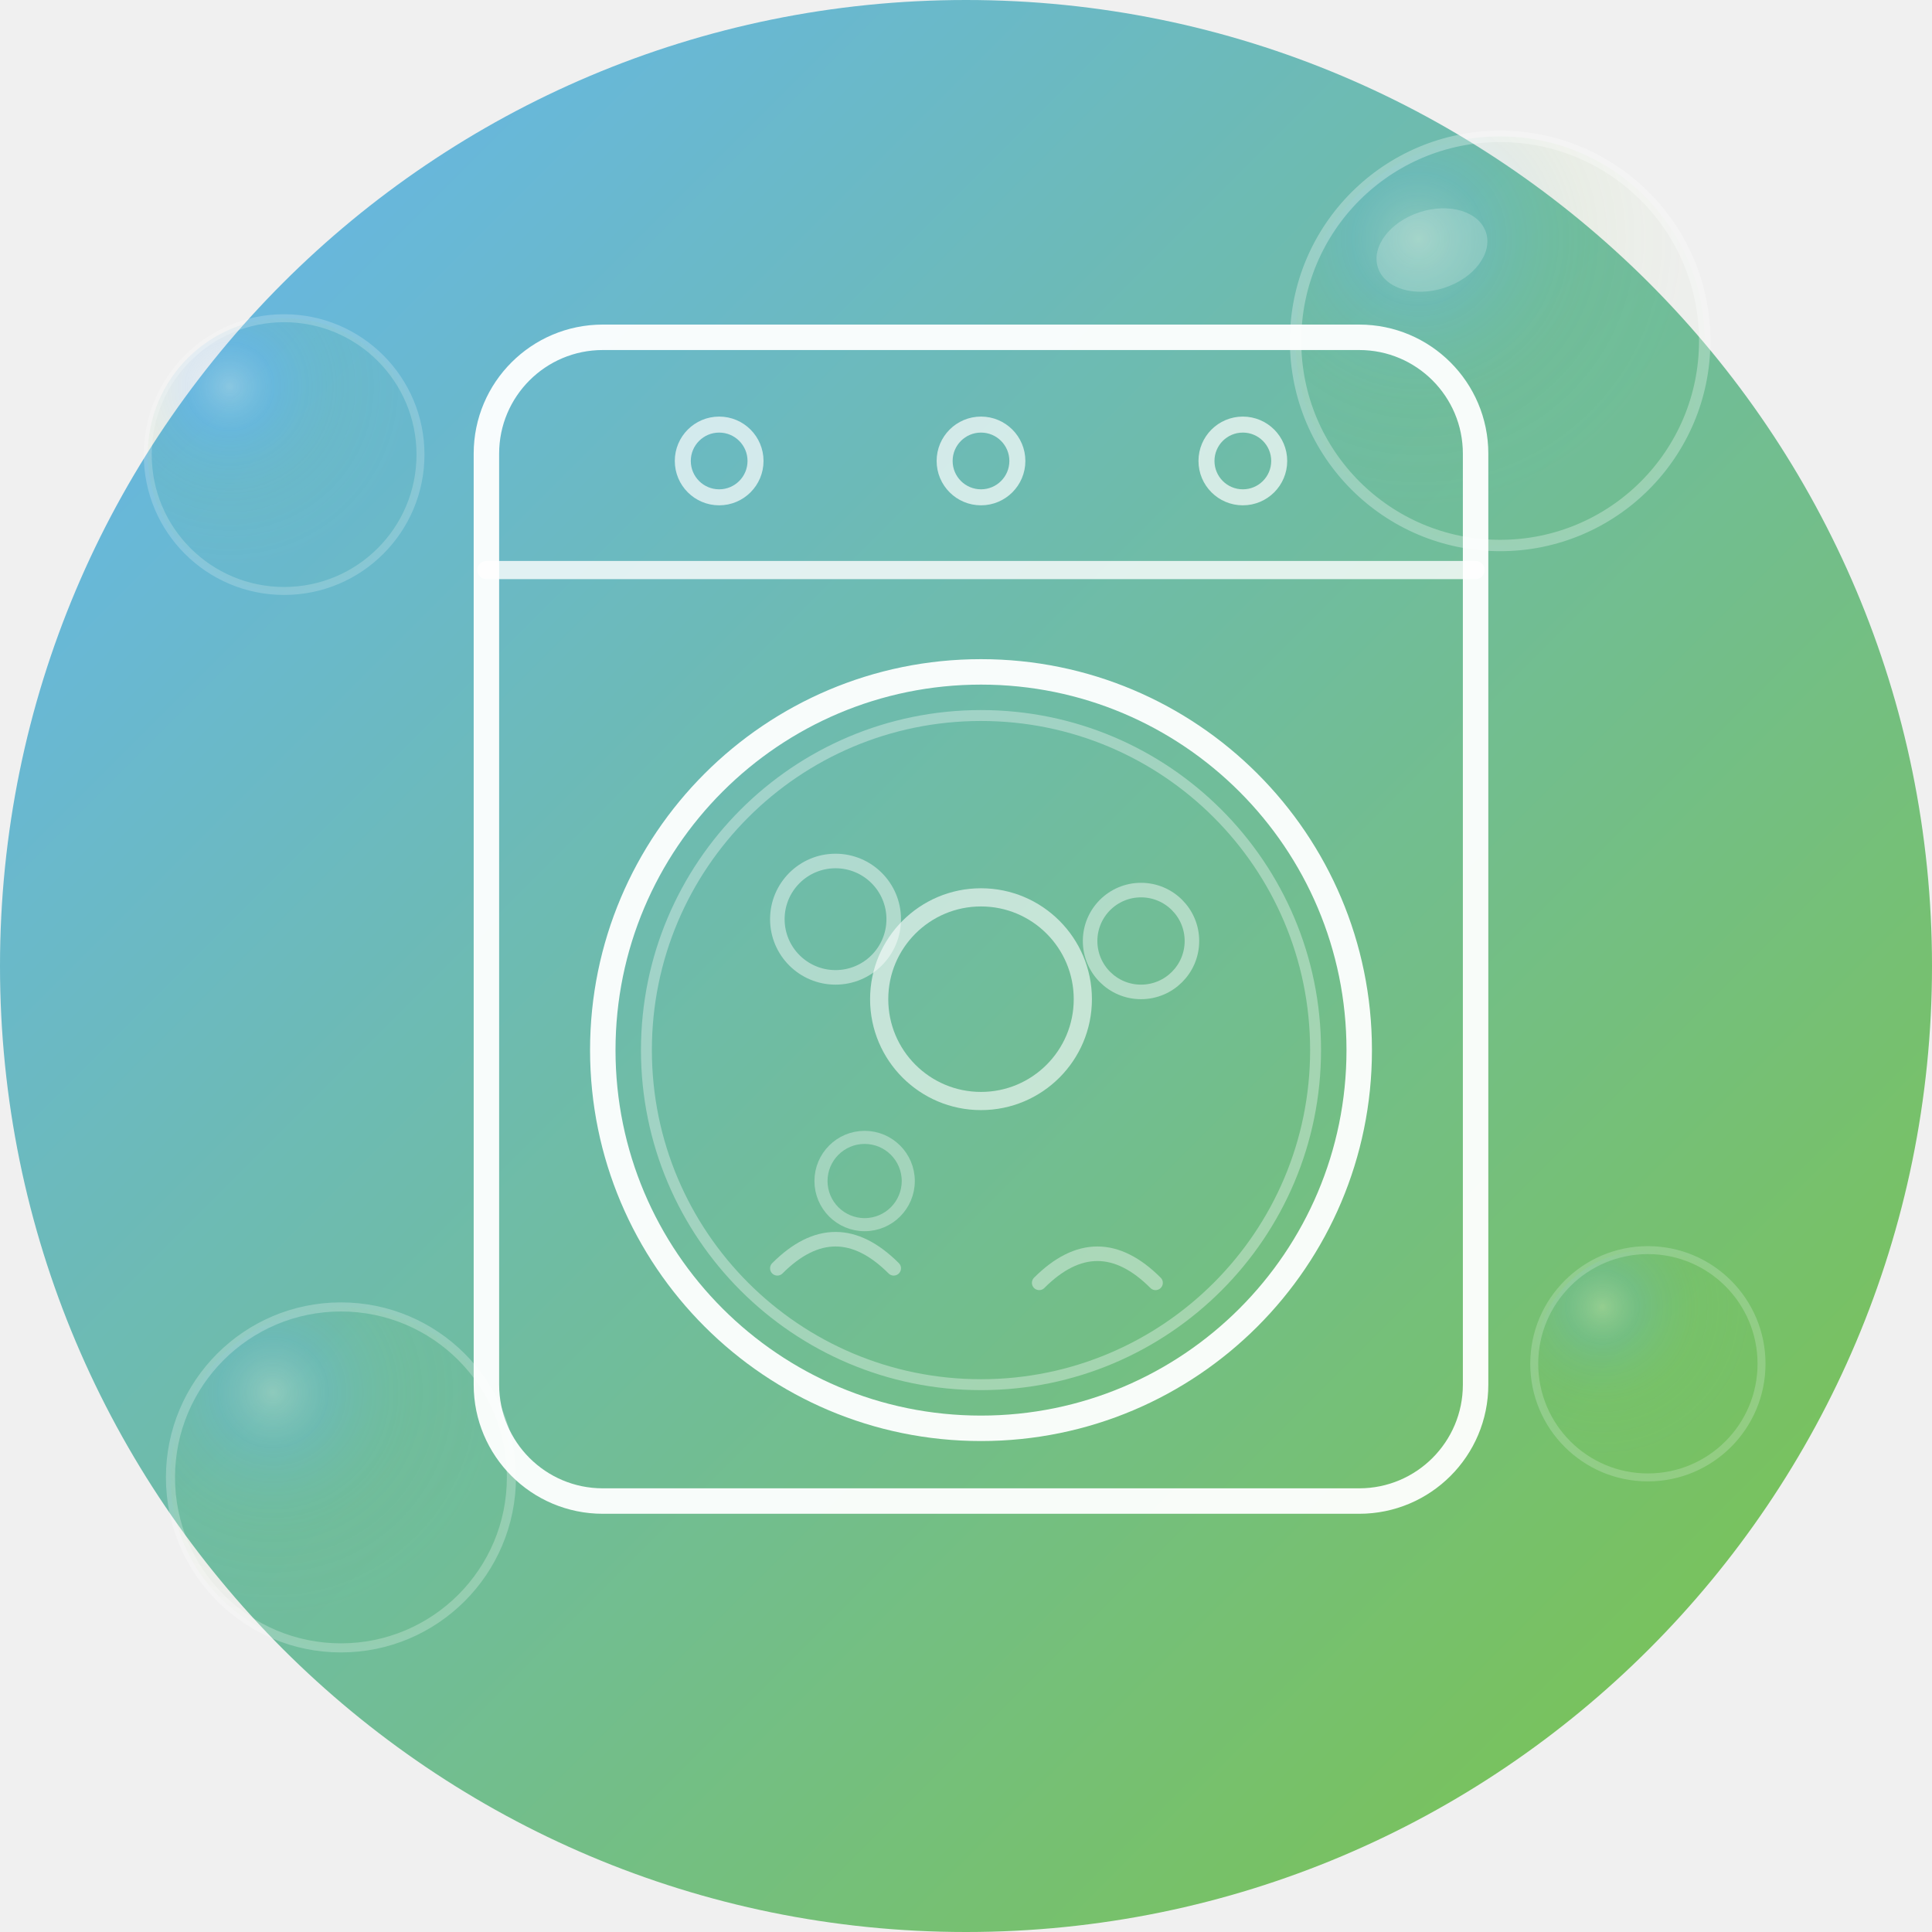
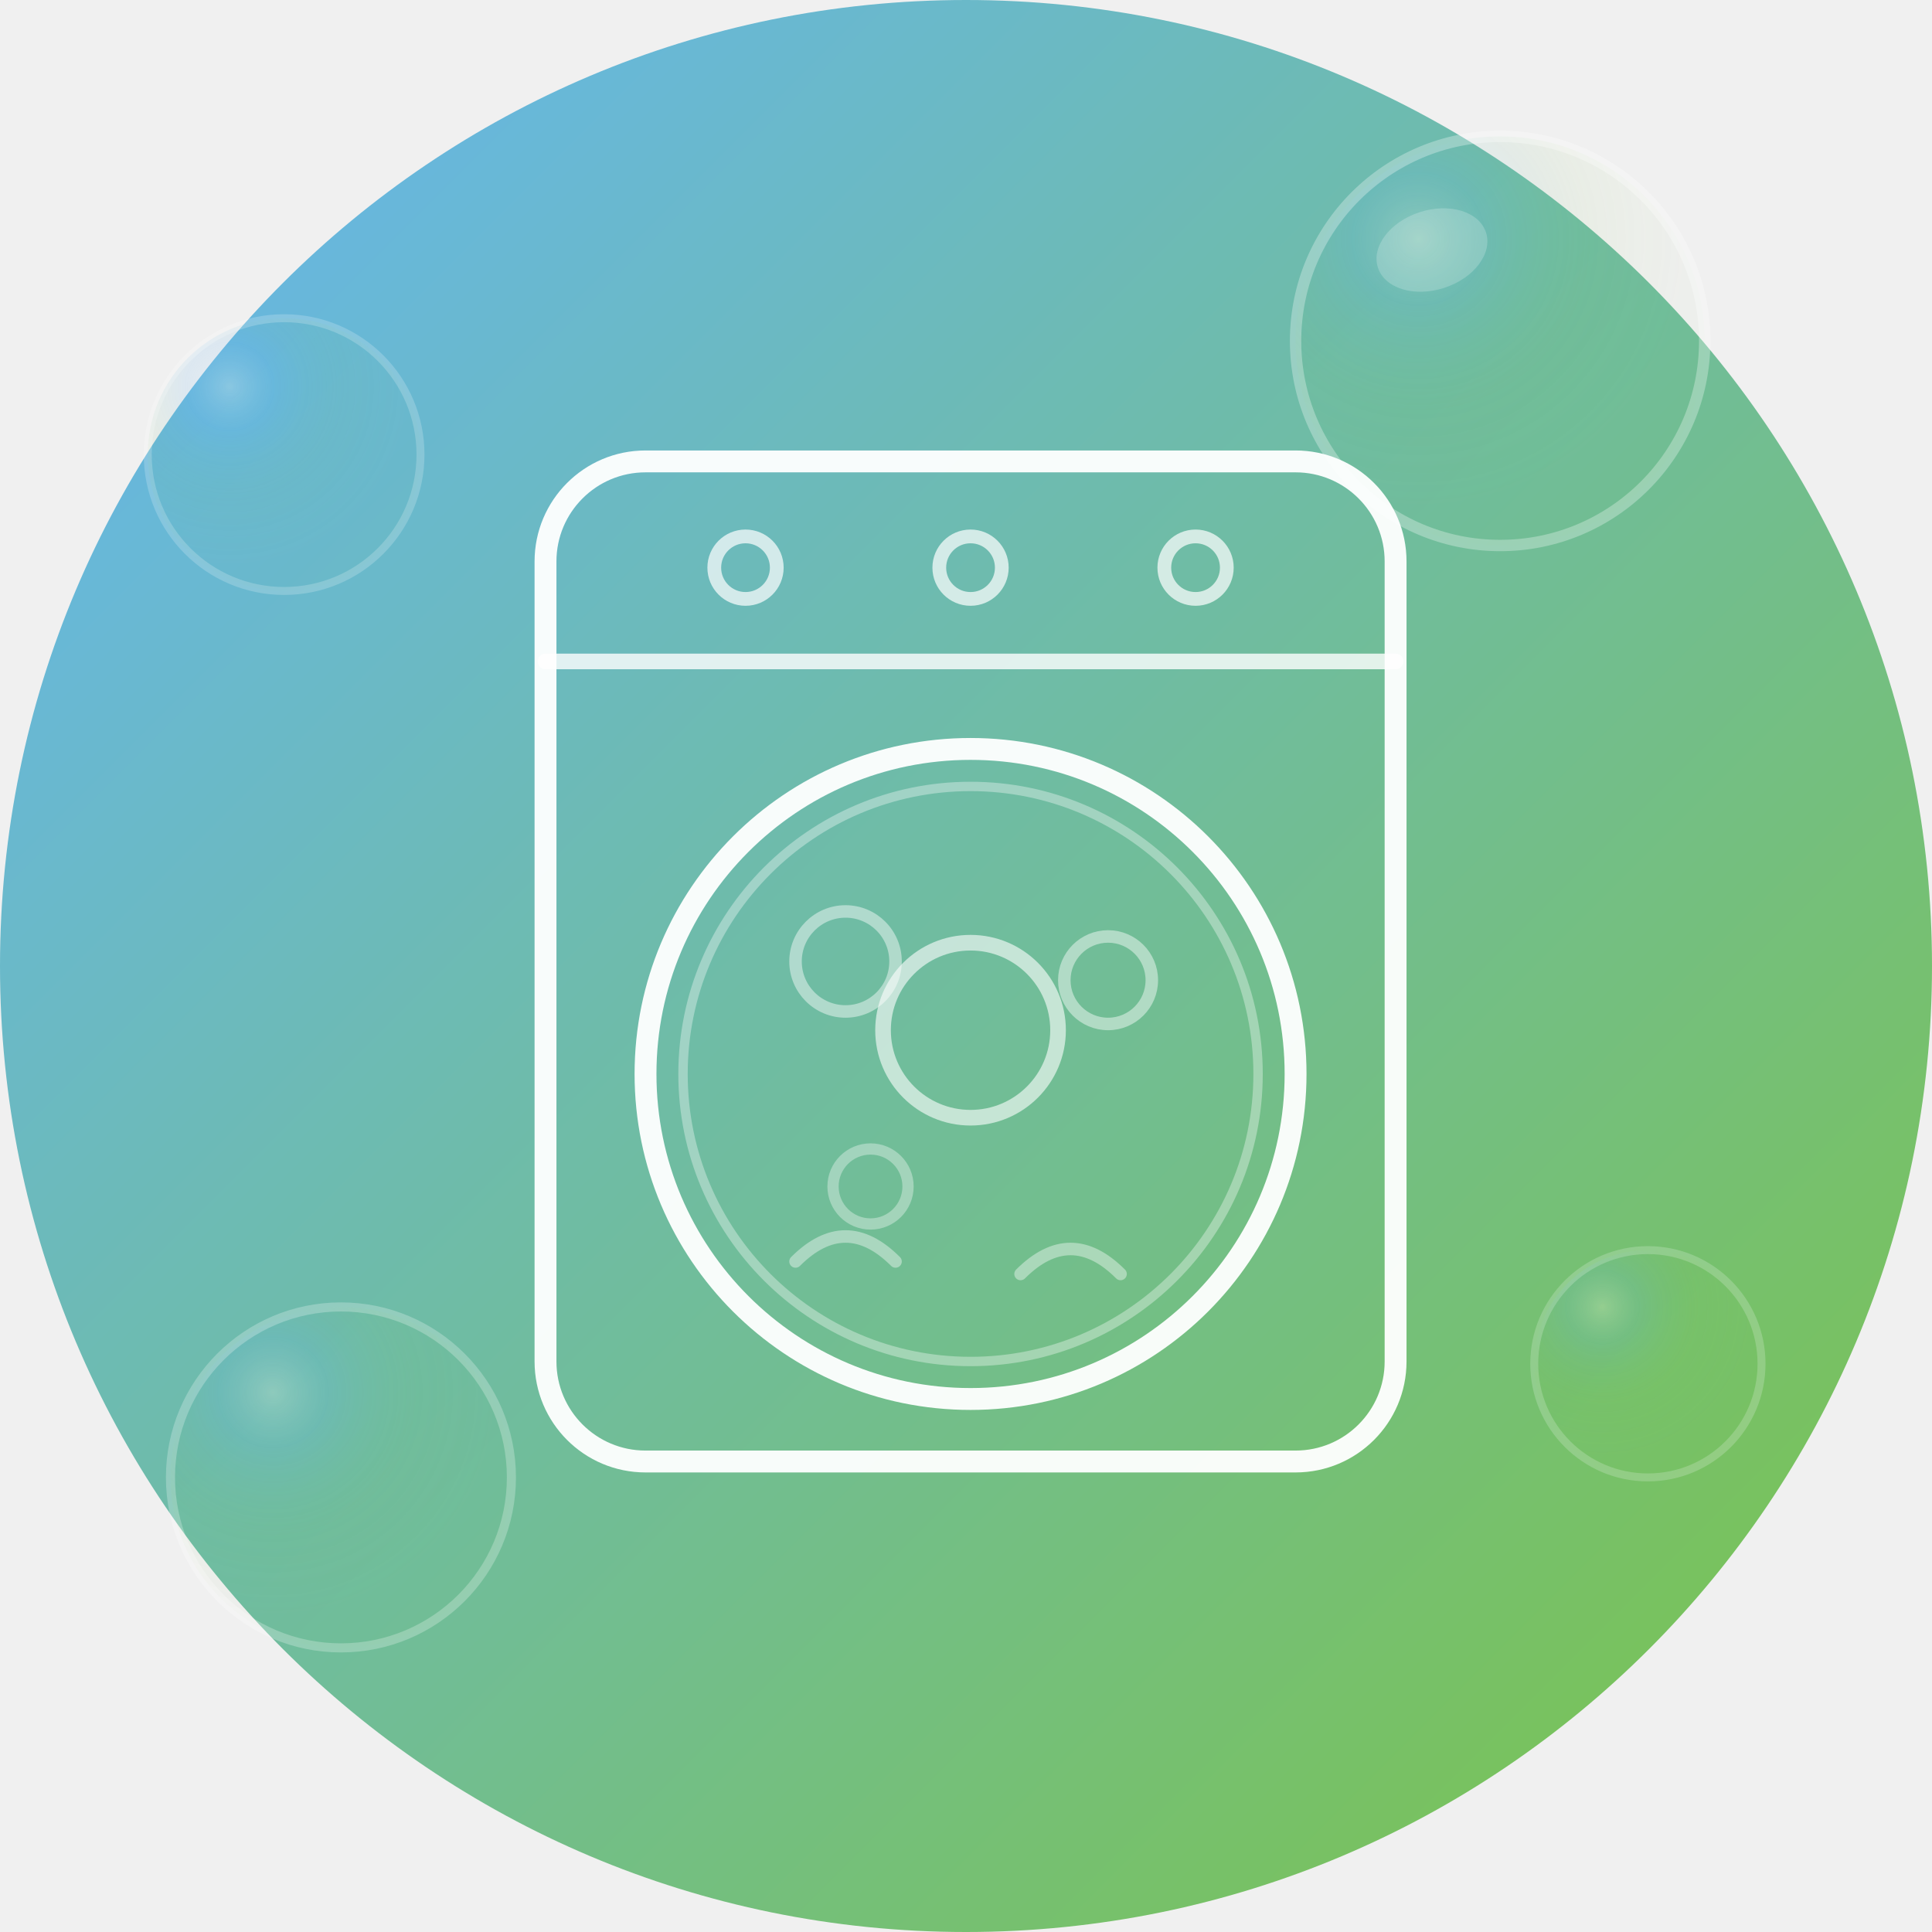
<svg xmlns="http://www.w3.org/2000/svg" viewBox="0 0 170 170" width="170" height="170">
  <defs>
    <linearGradient id="mark" x1="0" y1="0" x2="1" y2="1">
      <stop offset="0%" stop-color="#64B5F6" />
      <stop offset="100%" stop-color="#7CC444" />
    </linearGradient>
    <radialGradient id="ga" cx="30%" cy="25%" r="65%">
      <stop offset="0%" stop-color="#FFFFFF" stop-opacity="0.22" />
      <stop offset="25%" stop-color="#64B5F6" stop-opacity="0.14" />
      <stop offset="65%" stop-color="#7CC444" stop-opacity="0.06" />
      <stop offset="100%" stop-color="#7CC444" stop-opacity="0.02" />
    </radialGradient>
  </defs>
  <rect width="170" height="170" rx="85" fill="url(#mark)" />
  <circle cx="132" cy="30" r="18" fill="url(#ga)" stroke="#FFFFFF" stroke-width="1" stroke-opacity="0.3" />
  <ellipse cx="126" cy="22" rx="5" ry="3.5" fill="#FFFFFF" opacity="0.2" transform="rotate(-18,126,22)" />
  <circle cx="30" cy="130" r="15" fill="url(#ga)" stroke="#FFFFFF" stroke-width="0.8" stroke-opacity="0.25" />
  <circle cx="145" cy="120" r="10" fill="url(#ga)" stroke="#FFFFFF" stroke-width="0.7" stroke-opacity="0.2" />
  <circle cx="25" cy="40" r="12" fill="url(#ga)" stroke="#FFFFFF" stroke-width="0.7" stroke-opacity="0.2" />
-   <g transform="translate(30,22) scale(0.64)">
+   <g transform="translate(37,34) scale(0.55)">
    <rect x="20" y="12" width="136" height="160" rx="16" fill="none" stroke="#FFFFFF" stroke-width="3.5" stroke-linecap="round" stroke-linejoin="round" opacity="0.95" />
    <line x1="20" y1="44" x2="156" y2="44" stroke="#FFFFFF" stroke-width="2.5" stroke-linecap="round" opacity="0.8" />
    <circle cx="52" cy="29" r="5" fill="none" stroke="#FFFFFF" stroke-width="2.2" opacity="0.7" />
    <circle cx="88" cy="29" r="5" fill="none" stroke="#FFFFFF" stroke-width="2.2" opacity="0.7" />
    <circle cx="124" cy="29" r="5" fill="none" stroke="#FFFFFF" stroke-width="2.2" opacity="0.7" />
    <circle cx="88" cy="110" r="52" fill="none" stroke="#FFFFFF" stroke-width="3.5" stroke-linecap="round" opacity="0.95" />
    <circle cx="88" cy="110" r="46" fill="none" stroke="#FFFFFF" stroke-width="1.5" opacity="0.35" />
    <circle cx="88" cy="103" r="14" fill="none" stroke="#FFFFFF" stroke-width="2.5" opacity="0.6" />
    <circle cx="68" cy="92" r="8" fill="none" stroke="#FFFFFF" stroke-width="2" opacity="0.45" />
    <circle cx="110" cy="95" r="7" fill="none" stroke="#FFFFFF" stroke-width="2" opacity="0.45" />
    <circle cx="72" cy="128" r="6" fill="none" stroke="#FFFFFF" stroke-width="1.8" opacity="0.35" />
    <path d="M60 140 Q68 132 76 140" fill="none" stroke="#FFFFFF" stroke-width="2" stroke-linecap="round" opacity="0.4" />
    <path d="M96 142 Q104 134 112 142" fill="none" stroke="#FFFFFF" stroke-width="2" stroke-linecap="round" opacity="0.4" />
  </g>
</svg>
